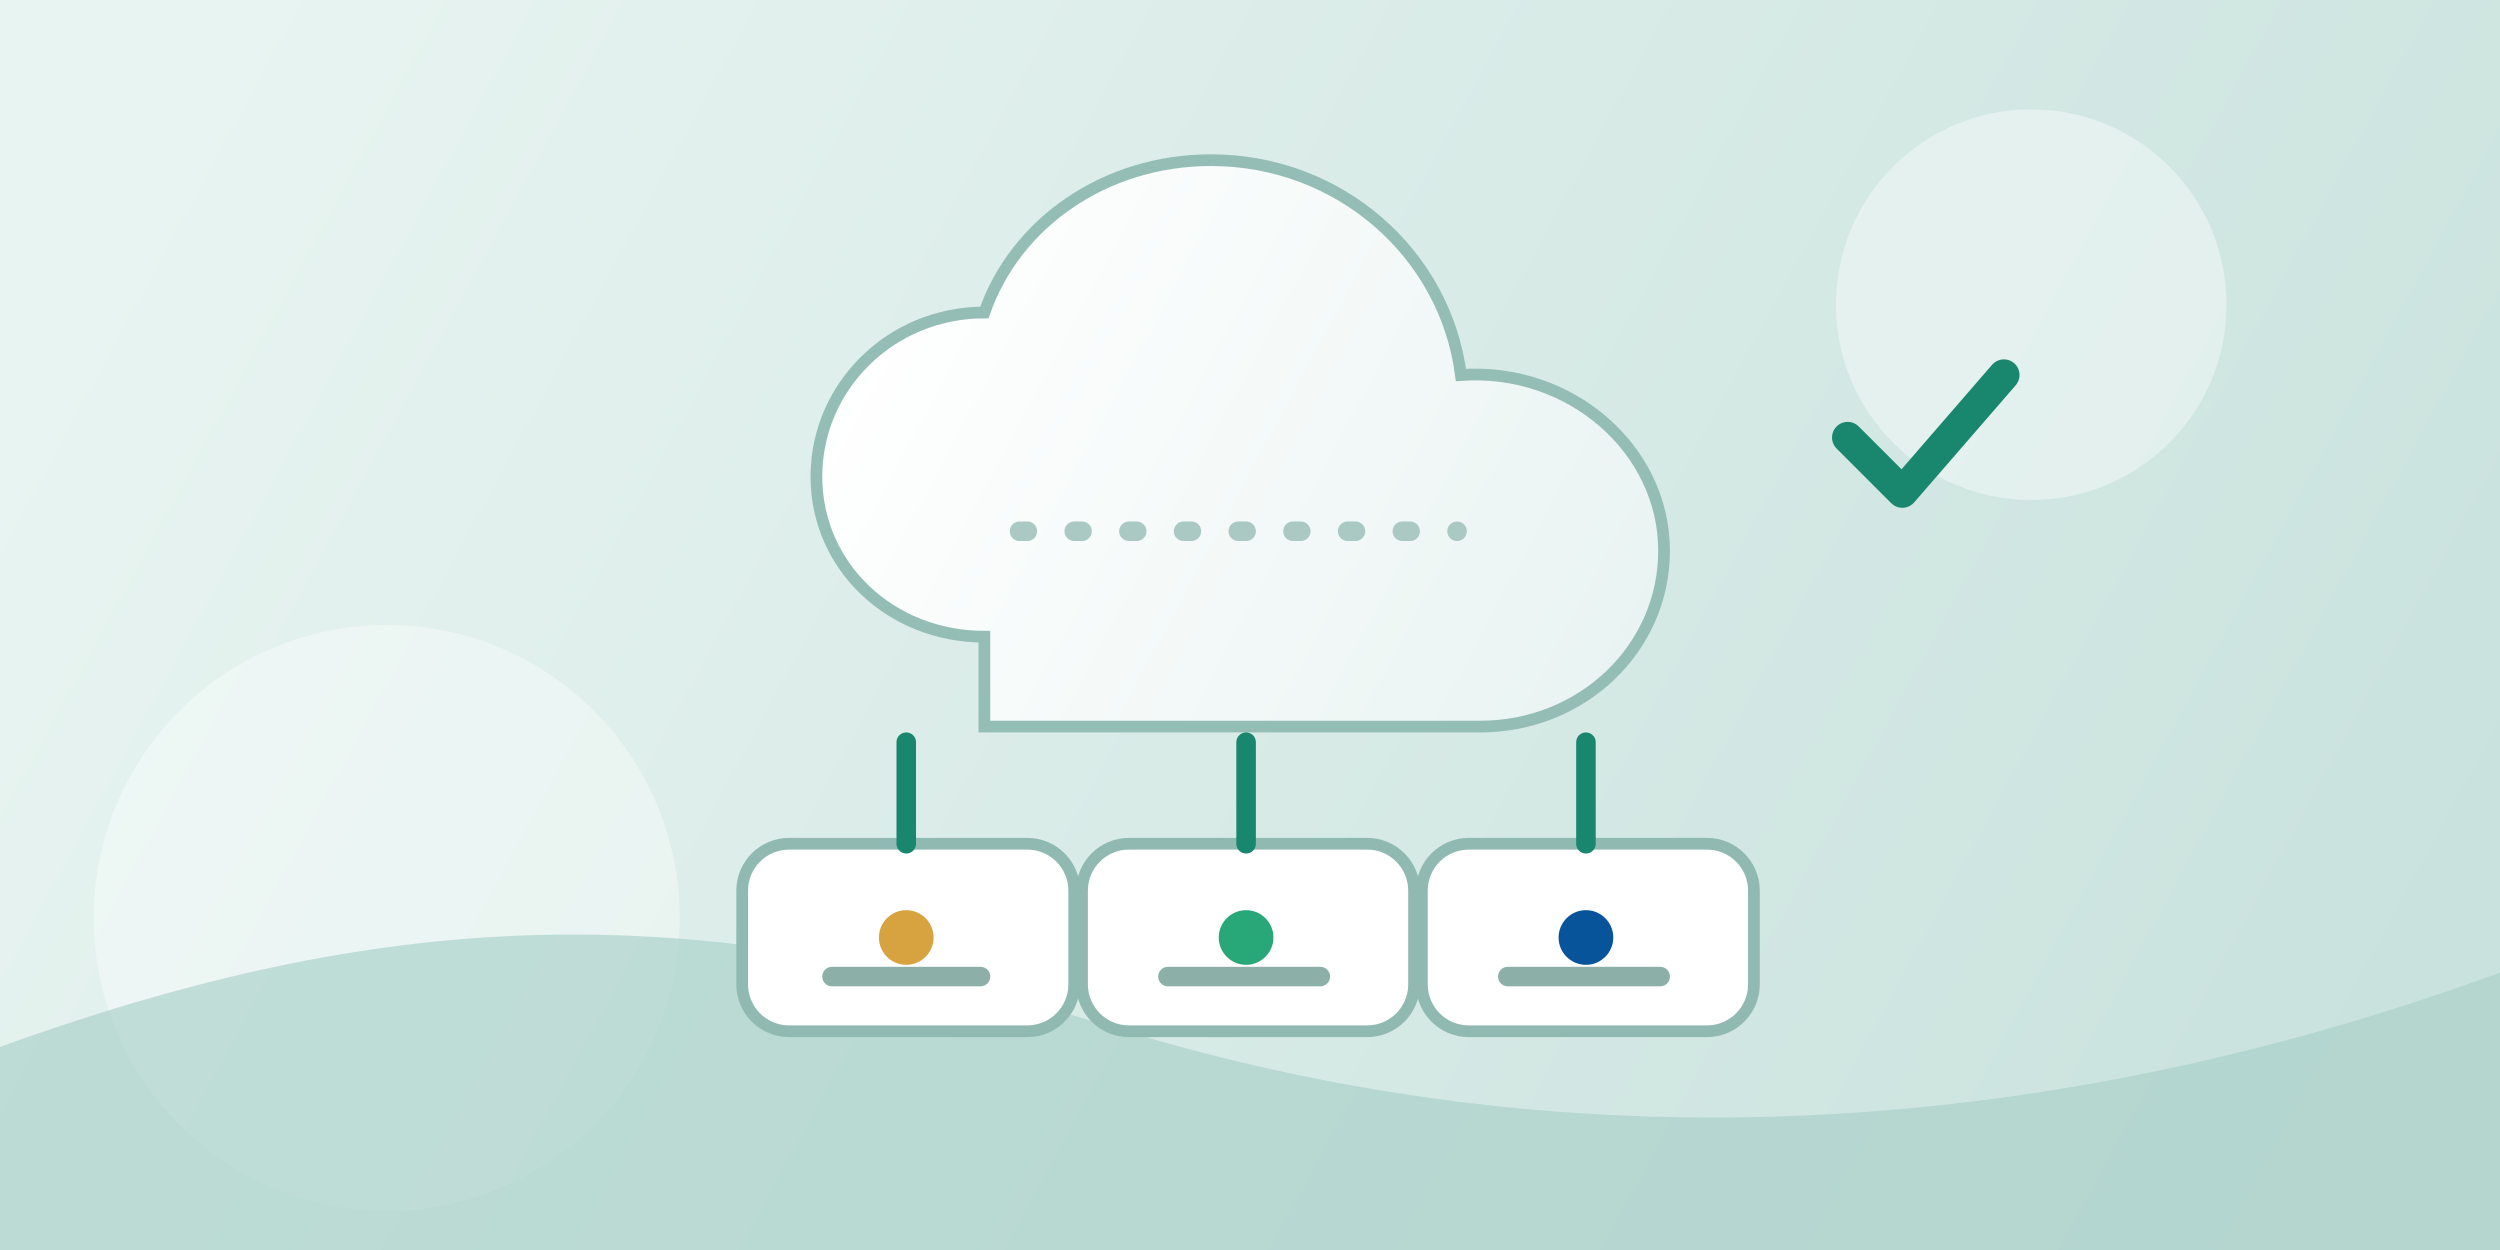
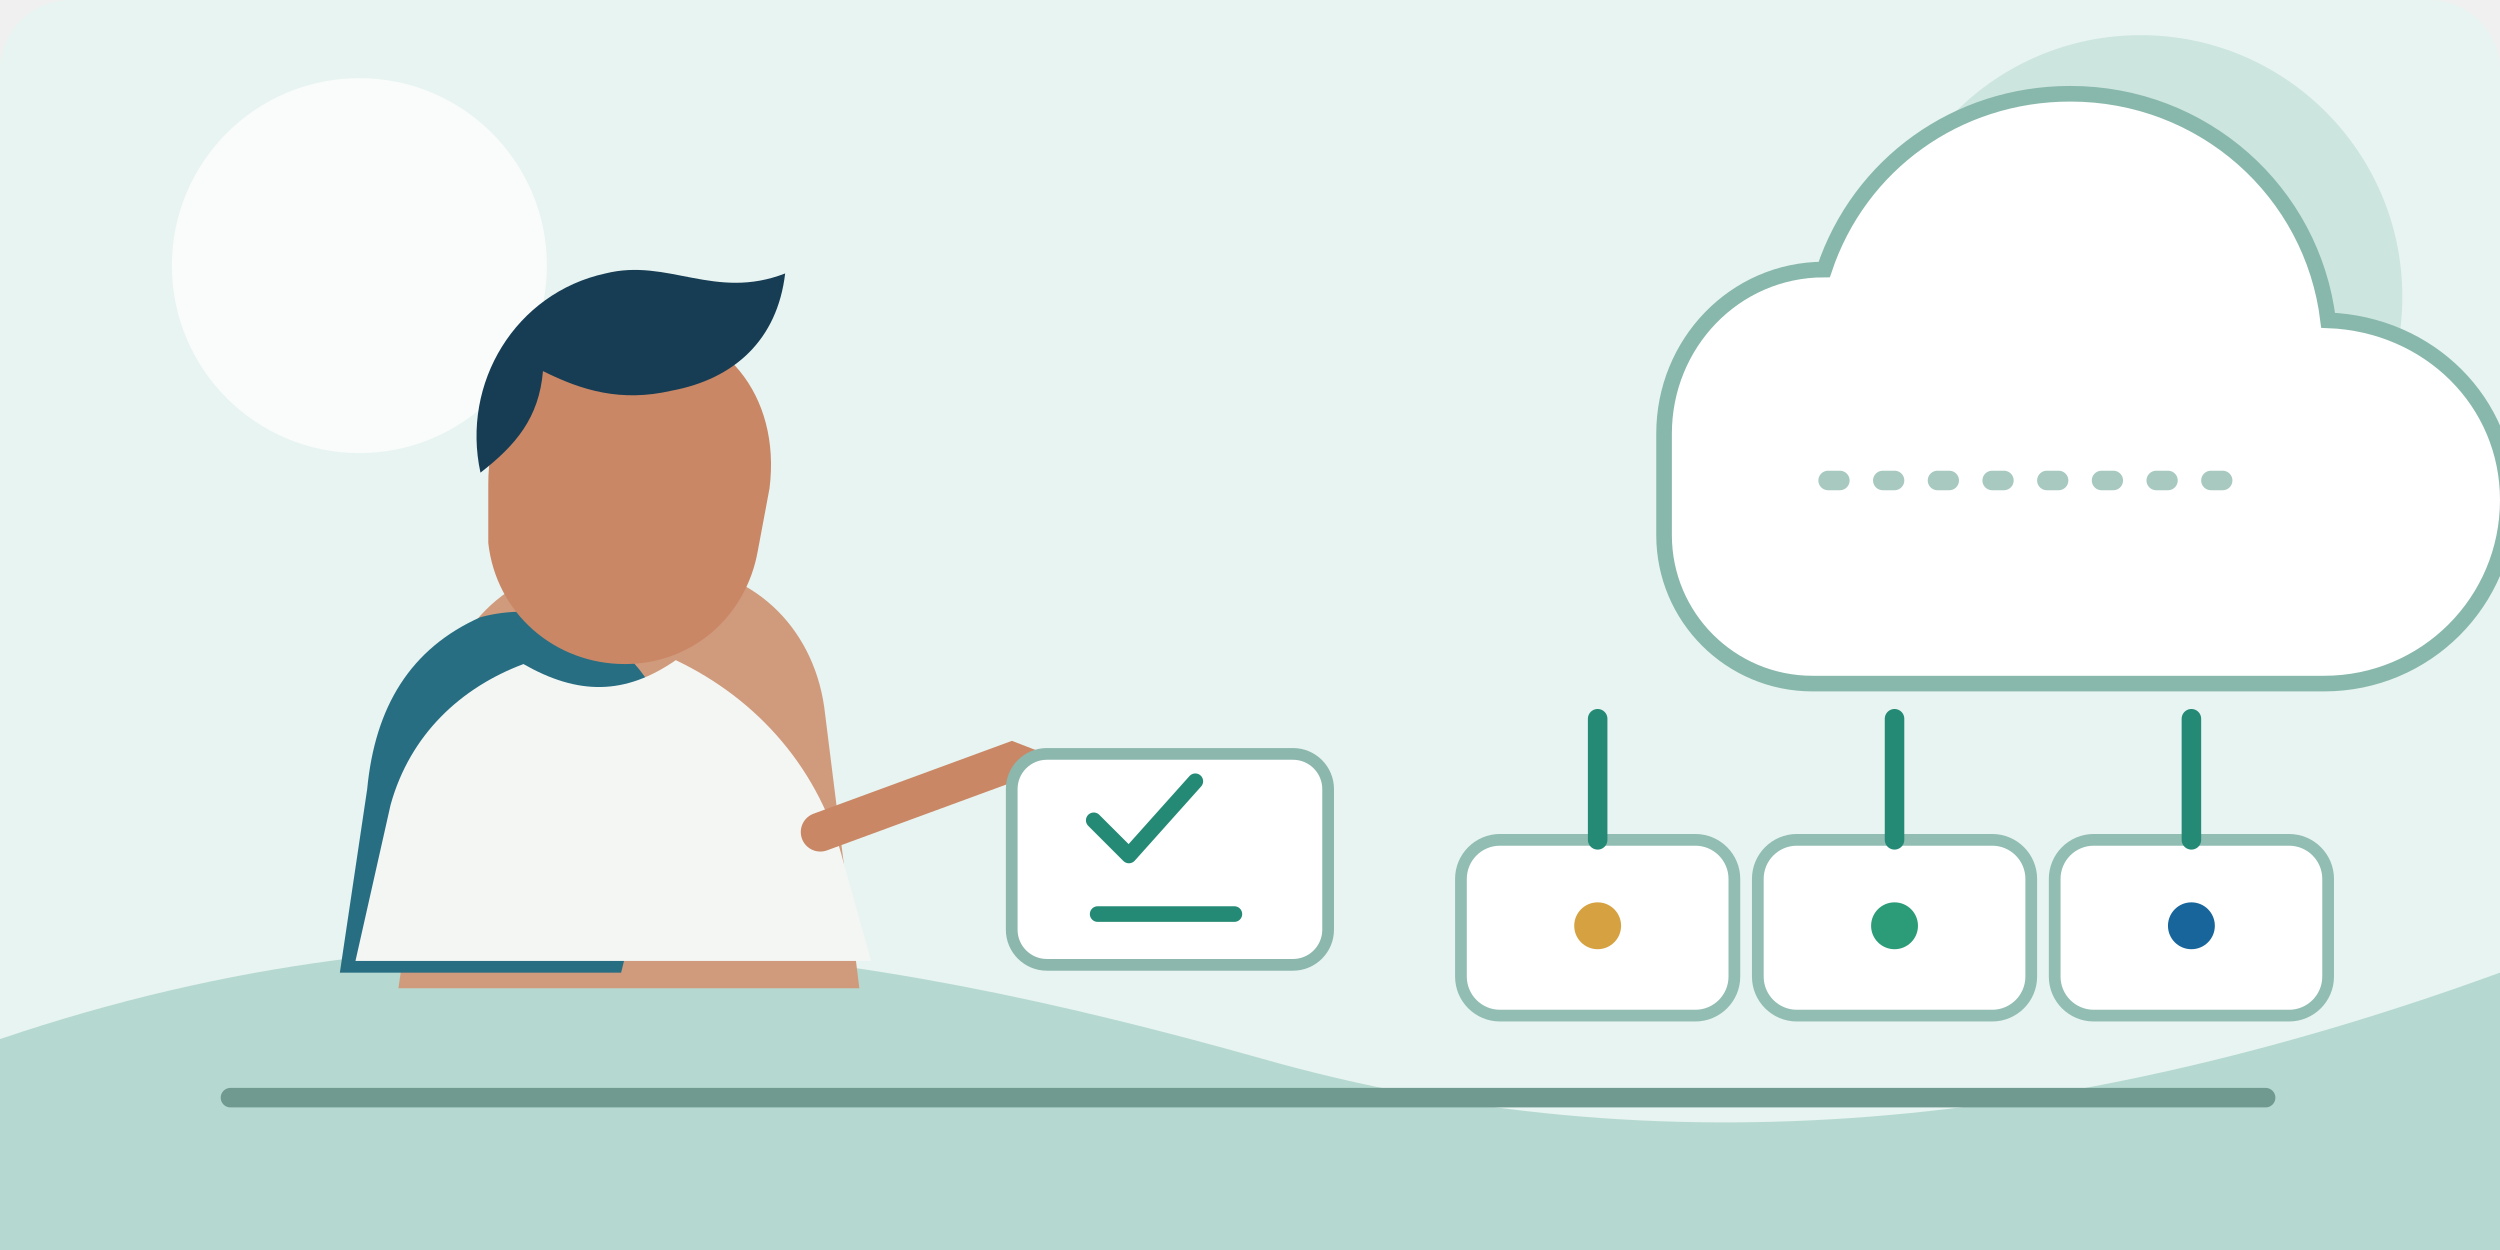
<svg xmlns="http://www.w3.org/2000/svg" viewBox="0 0 640 320" fill="none">
-   <defs>
-     <linearGradient id="bg" x1="48" y1="18" x2="589" y2="313" gradientUnits="userSpaceOnUse">
-       <stop stop-color="#E8F4F1" />
-       <stop offset="1" stop-color="#C9E2DD" />
-     </linearGradient>
-     <linearGradient id="cloud" x1="222" y1="83" x2="434" y2="197" gradientUnits="userSpaceOnUse">
-       <stop stop-color="#fff" />
-       <stop offset="1" stop-color="#E6F2F0" />
-     </linearGradient>
-   </defs>
-   <path fill="url(#bg)" d="M0 0h640v320H0z" />
-   <circle cx="520" cy="78" r="50" fill="#fff" fill-opacity=".4" />
-   <circle cx="99" cy="235" r="75" fill="#fff" fill-opacity=".35" />
-   <path d="M0 268c108-39 183-36 285-5 97 30 218 36 355-14v71H0z" fill="#A9D0C8" fill-opacity=".66" />
-   <path d="M252 163c-24 0-43-18-43-41s19-42 43-42c8-23 31-39 58-39 33 0 60 24 64 55 28-2 52 19 52 45 0 25-21 45-47 45H252z" fill="url(#cloud)" stroke="#94BDB5" stroke-width="3" />
-   <path d="M261 136h112" stroke="#AAC9C2" stroke-width="5" stroke-linecap="round" stroke-dasharray="2 12" />
-   <rect x="190" y="216" width="85" height="48" rx="12" fill="#fff" stroke="#90B9B1" stroke-width="3" />
-   <rect x="277" y="216" width="85" height="48" rx="12" fill="#fff" stroke="#90B9B1" stroke-width="3" />
-   <rect x="364" y="216" width="85" height="48" rx="12" fill="#fff" stroke="#90B9B1" stroke-width="3" />
-   <path d="M232 190v26m87-26v26m87-26v26" stroke="#19866E" stroke-width="5" stroke-linecap="round" />
-   <circle cx="232" cy="240" r="7" fill="#D7A340" />
-   <circle cx="319" cy="240" r="7" fill="#28A879" />
-   <circle cx="406" cy="240" r="7" fill="#07549A" />
-   <path d="M213 250h38m48 0h39m48 0h39" stroke="#8CAFA8" stroke-width="5" stroke-linecap="round" />
-   <path d="m473 112 14 14 26-30" stroke="#19866E" stroke-width="8" stroke-linecap="round" stroke-linejoin="round" />
+   <rect width="640" height="320" rx="18" fill="#E8F4F1" />
+   <circle cx="92" cy="68" r="48" fill="#fff" fill-opacity=".72" />
+   <circle cx="548" cy="76" r="67" fill="#CDE5DF" />
+   <path d="M0 266c118-40 220-24 323 5 102 29 207 18 317-22v71H0z" fill="#B5D9D0" />
+   <path d="M59 281h521" stroke="#709A90" stroke-width="5" stroke-linecap="round" />
+   <path d="M426 111c0-23 18-42 41-42 9-27 34-45 63-45 34 0 62 25 66 58 26 1 46 21 46 46 0 26-21 47-47 47H464c-21 0-38-17-38-38z" fill="#fff" stroke="#88B8AB" stroke-width="4" />
+   <path d="M468 123h111" stroke="#A8C9C0" stroke-width="5" stroke-linecap="round" stroke-dasharray="3 11" />
+   <rect x="374" y="215" width="70" height="45" rx="10" fill="#fff" stroke="#91BDB2" stroke-width="3" />
+   <rect x="450" y="215" width="70" height="45" rx="10" fill="#fff" stroke="#91BDB2" stroke-width="3" />
+   <rect x="526" y="215" width="70" height="45" rx="10" fill="#fff" stroke="#91BDB2" stroke-width="3" />
+   <path d="M409 184v31m76-31v31m76-31v31" stroke="#258A75" stroke-width="5" stroke-linecap="round" />
+   <circle cx="409" cy="237" r="6" fill="#D6A241" />
+   <circle cx="485" cy="237" r="6" fill="#2C9B78" />
+   <circle cx="561" cy="237" r="6" fill="#17659B" />
+   <path d="M151 145c-21 0-37 17-39 38l-10 70h118l-9-72c-3-21-19-36-40-36z" fill="#D09A7C" />
+   <path d="M123 158c-18 8-27 23-29 44l-7 47h72l12-48c6-23-18-51-48-43z" fill="#286E83" />
+   <path d="M125 124c0-24 16-41 38-41s37 18 34 42l-3 16c-3 17-17 29-34 29-18 0-33-13-35-31z" fill="#C98766" />
+   <path d="M123 121c-5-23 9-46 32-51 16-4 28 7 46 0-2 17-13 27-29 30-13 3-23 0-33-5-1 12-7 19-16 26z" fill="#173D55" />
+   <path d="M134 170c14 8 26 8 39-1 21 10 37 28 43 52l7 25H91l9-40c5-18 18-30 34-36z" fill="#F4F6F4" />
+   <path d="m210 213 49-18 31 12" stroke="#C98766" stroke-width="10" stroke-linecap="round" />
+   <rect x="259" y="193" width="81" height="54" rx="9" fill="#fff" stroke="#8CB7AD" stroke-width="3" />
+   <path d="m280 210 9 9 17-19m-25 34h35" stroke="#258A75" stroke-width="4" stroke-linecap="round" stroke-linejoin="round" />
</svg>
